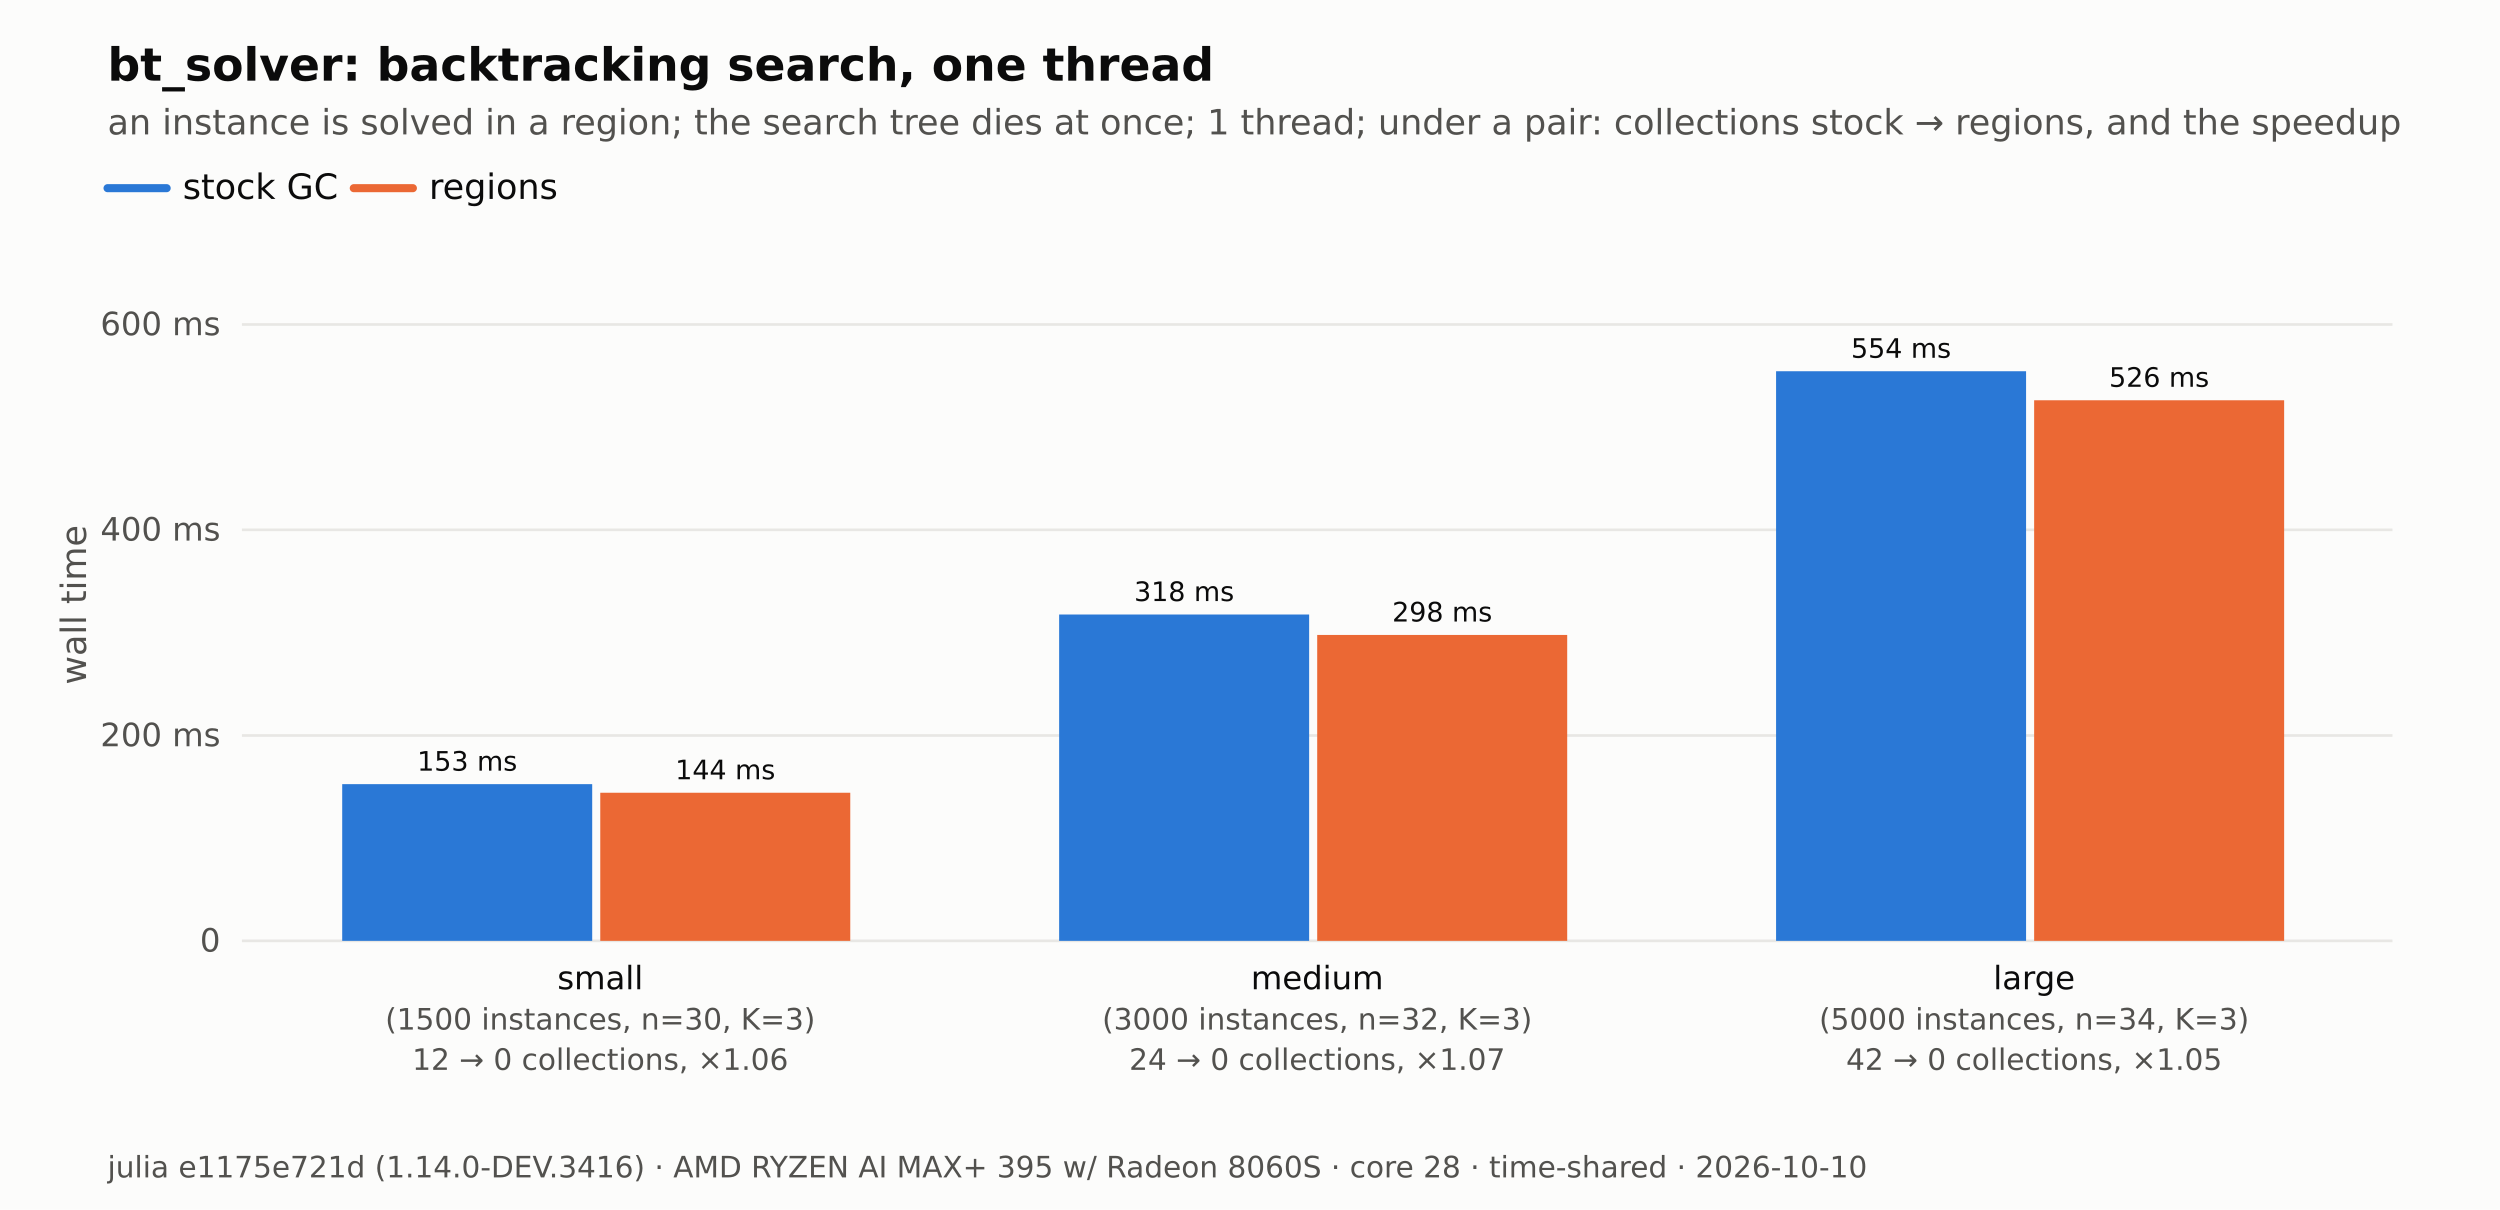
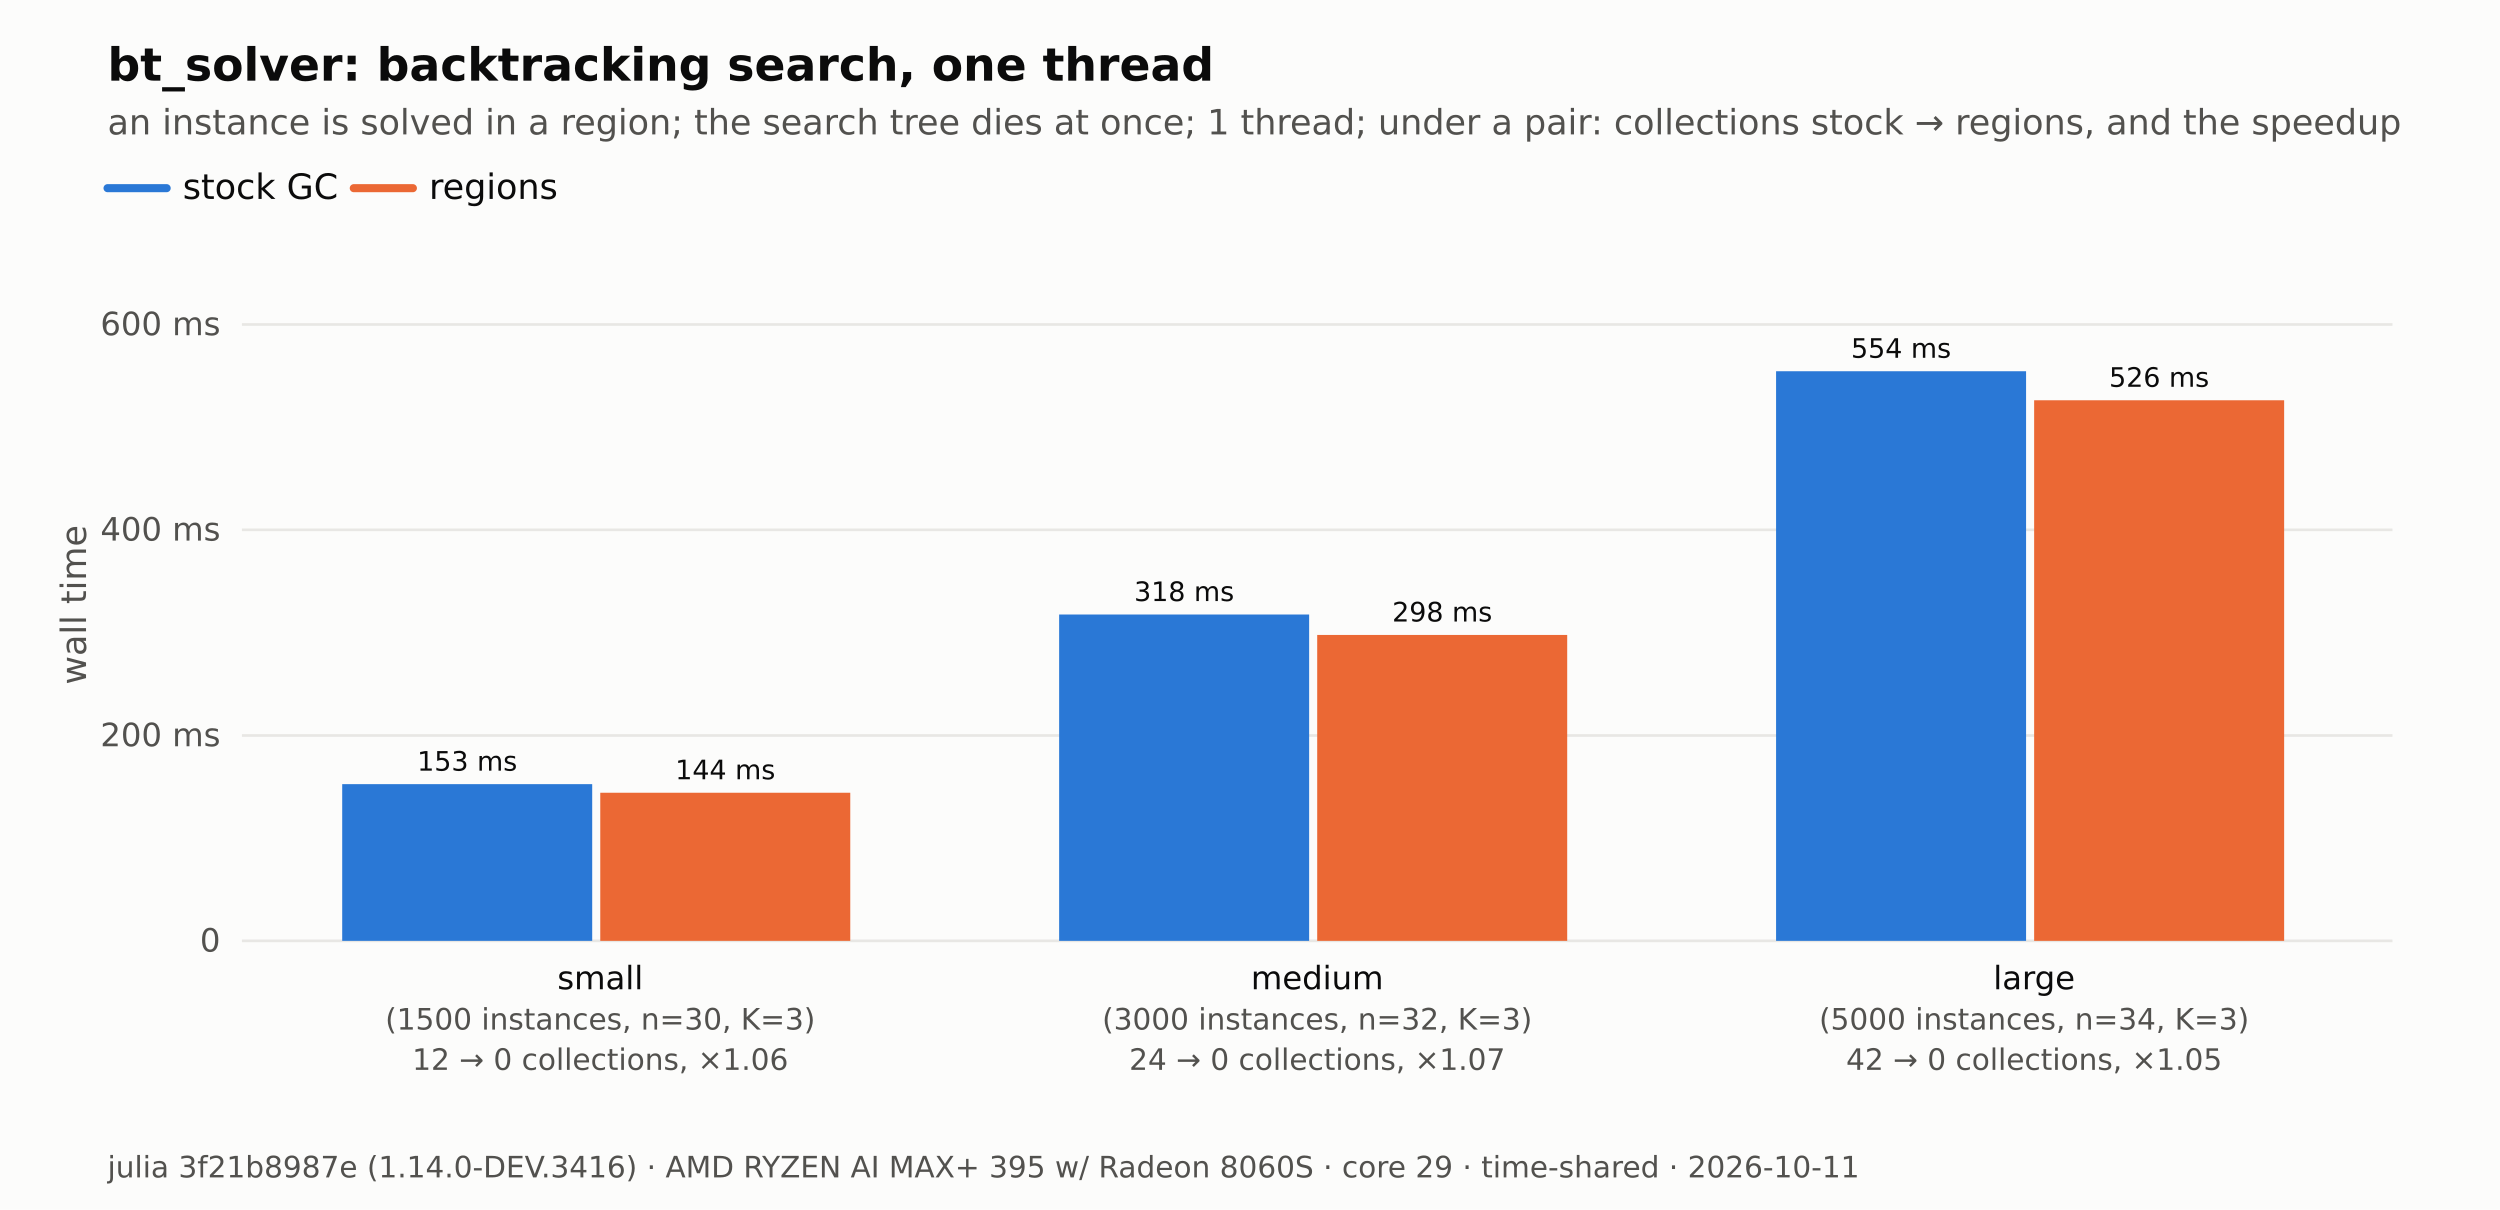
<svg xmlns="http://www.w3.org/2000/svg" viewBox="0 0 930 450" font-size="13">
  <rect width="930" height="450" fill="#fcfcfb" />
  <text x="40.0" y="30.0" font-family="DejaVu Sans, sans-serif" font-size="17" fill="#0b0b0b" text-anchor="start" font-weight="bold">bt_solver: backtracking search, one thread</text>
  <text x="40.0" y="50.0" font-family="DejaVu Sans, sans-serif" font-size="13" fill="#52514e" text-anchor="start">an instance is solved in a region; the search tree dies at once; 1 thread; under a pair: collections stock → regions, and the speedup</text>
  <line x1="40" y1="70" x2="62" y2="70" stroke="#2a78d6" stroke-width="3" stroke-linecap="round" />
  <text x="68.0" y="74.0" font-family="DejaVu Sans, sans-serif" font-size="13" fill="#0b0b0b" text-anchor="start">stock GC</text>
  <line x1="131.6" y1="70" x2="153.6" y2="70" stroke="#eb6834" stroke-width="3" stroke-linecap="round" />
  <text x="159.6" y="74.0" font-family="DejaVu Sans, sans-serif" font-size="13" fill="#0b0b0b" text-anchor="start">regions</text>
  <line x1="90" y1="350.0" x2="890" y2="350.0" stroke="#e8e7e4" stroke-width="1" />
  <text x="82.0" y="354.0" font-family="DejaVu Sans, sans-serif" font-size="12" fill="#52514e" text-anchor="end">0</text>
  <line x1="90" y1="273.6" x2="890" y2="273.6" stroke="#e8e7e4" stroke-width="1" />
  <text x="82.0" y="277.6" font-family="DejaVu Sans, sans-serif" font-size="12" fill="#52514e" text-anchor="end">200 ms</text>
  <line x1="90" y1="197.1" x2="890" y2="197.1" stroke="#e8e7e4" stroke-width="1" />
  <text x="82.0" y="201.1" font-family="DejaVu Sans, sans-serif" font-size="12" fill="#52514e" text-anchor="end">400 ms</text>
  <line x1="90" y1="120.7" x2="890" y2="120.7" stroke="#e8e7e4" stroke-width="1" />
  <text x="82.0" y="124.7" font-family="DejaVu Sans, sans-serif" font-size="12" fill="#52514e" text-anchor="end">600 ms</text>
  <rect x="127.3" y="291.7" width="93.0" height="58.3" fill="#2a78d6" />
  <text x="173.8" y="286.7" font-family="DejaVu Sans, sans-serif" font-size="10" fill="#0b0b0b" text-anchor="middle" paint-order="stroke" stroke="#fcfcfb" stroke-width="3" stroke-linejoin="round">153 ms</text>
  <rect x="223.3" y="294.9" width="93.0" height="55.1" fill="#eb6834" />
  <text x="269.8" y="289.9" font-family="DejaVu Sans, sans-serif" font-size="10" fill="#0b0b0b" text-anchor="middle" paint-order="stroke" stroke="#fcfcfb" stroke-width="3" stroke-linejoin="round">144 ms</text>
  <text x="223.3" y="368.0" font-family="DejaVu Sans, sans-serif" font-size="12" fill="#0b0b0b" text-anchor="middle">small</text>
  <text x="223.3" y="383.0" font-family="DejaVu Sans, sans-serif" font-size="11" fill="#52514e" text-anchor="middle">(1500 instances, n=30, K=3)</text>
  <text x="223.3" y="398.0" font-family="DejaVu Sans, sans-serif" font-size="11" fill="#52514e" text-anchor="middle">12 → 0 collections, ×1.06</text>
  <rect x="394.0" y="228.6" width="93.0" height="121.4" fill="#2a78d6" />
  <text x="440.5" y="223.6" font-family="DejaVu Sans, sans-serif" font-size="10" fill="#0b0b0b" text-anchor="middle" paint-order="stroke" stroke="#fcfcfb" stroke-width="3" stroke-linejoin="round">318 ms</text>
  <rect x="490.0" y="236.2" width="93.0" height="113.8" fill="#eb6834" />
  <text x="536.5" y="231.2" font-family="DejaVu Sans, sans-serif" font-size="10" fill="#0b0b0b" text-anchor="middle" paint-order="stroke" stroke="#fcfcfb" stroke-width="3" stroke-linejoin="round">298 ms</text>
  <text x="490.0" y="368.0" font-family="DejaVu Sans, sans-serif" font-size="12" fill="#0b0b0b" text-anchor="middle">medium</text>
  <text x="490.0" y="383.0" font-family="DejaVu Sans, sans-serif" font-size="11" fill="#52514e" text-anchor="middle">(3000 instances, n=32, K=3)</text>
  <text x="490.0" y="398.0" font-family="DejaVu Sans, sans-serif" font-size="11" fill="#52514e" text-anchor="middle">24 → 0 collections, ×1.07</text>
  <rect x="660.7" y="138.1" width="93.0" height="211.9" fill="#2a78d6" />
  <text x="707.2" y="133.1" font-family="DejaVu Sans, sans-serif" font-size="10" fill="#0b0b0b" text-anchor="middle" paint-order="stroke" stroke="#fcfcfb" stroke-width="3" stroke-linejoin="round">554 ms</text>
  <rect x="756.7" y="148.9" width="93.0" height="201.1" fill="#eb6834" />
  <text x="803.2" y="143.9" font-family="DejaVu Sans, sans-serif" font-size="10" fill="#0b0b0b" text-anchor="middle" paint-order="stroke" stroke="#fcfcfb" stroke-width="3" stroke-linejoin="round">526 ms</text>
  <text x="756.7" y="368.0" font-family="DejaVu Sans, sans-serif" font-size="12" fill="#0b0b0b" text-anchor="middle">large</text>
  <text x="756.7" y="383.0" font-family="DejaVu Sans, sans-serif" font-size="11" fill="#52514e" text-anchor="middle">(5000 instances, n=34, K=3)</text>
  <text x="756.7" y="398.0" font-family="DejaVu Sans, sans-serif" font-size="11" fill="#52514e" text-anchor="middle">42 → 0 collections, ×1.05</text>
  <text x="32.0" y="225.0" font-family="DejaVu Sans, sans-serif" font-size="13" fill="#52514e" text-anchor="middle" transform="rotate(-90 32 225.0)">wall time</text>
-   <text x="40.0" y="438.0" font-family="DejaVu Sans, sans-serif" font-size="11" fill="#52514e" text-anchor="start">julia e1175e721d (1.14.0-DEV.3416) · AMD RYZEN AI MAX+ 395 w/ Radeon 8060S · core 28 · time-shared · 2026-10-10</text>
+   <text x="40.0" y="438.0" font-family="DejaVu Sans, sans-serif" font-size="11" fill="#52514e" text-anchor="start">julia 3f21b8987e (1.14.0-DEV.3416) · AMD RYZEN AI MAX+ 395 w/ Radeon 8060S · core 29 · time-shared · 2026-10-11</text>
</svg>
